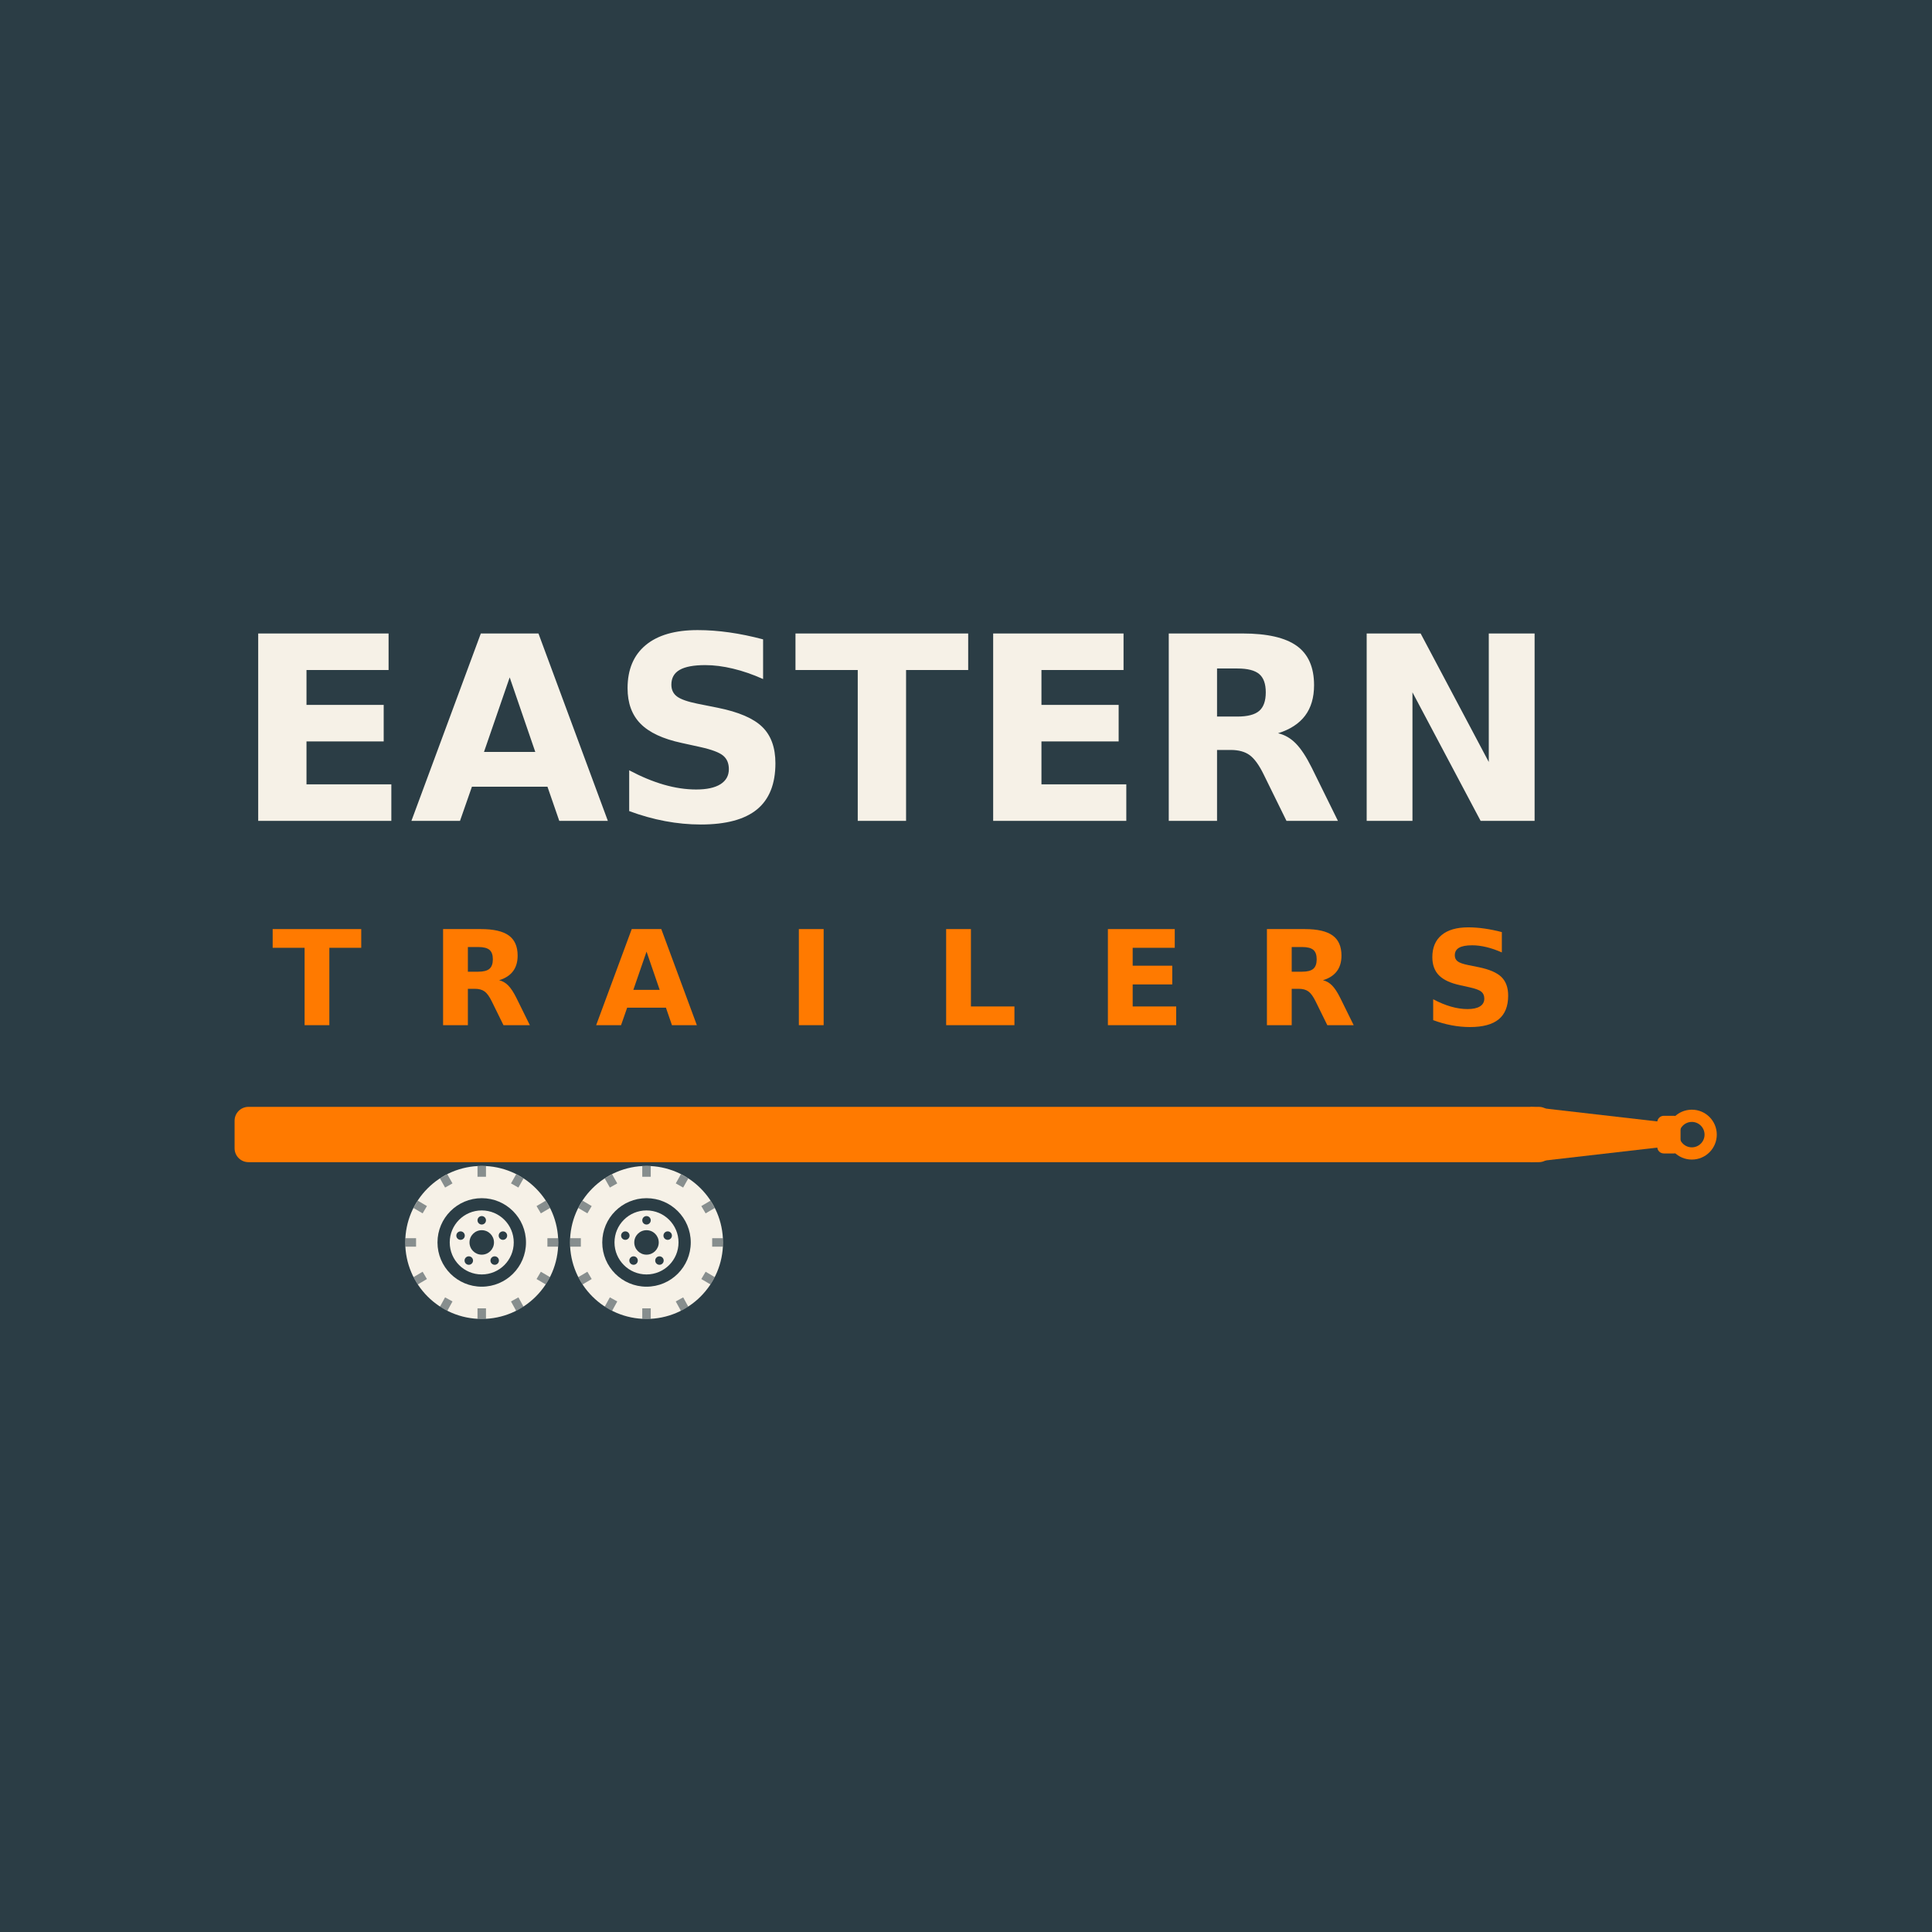
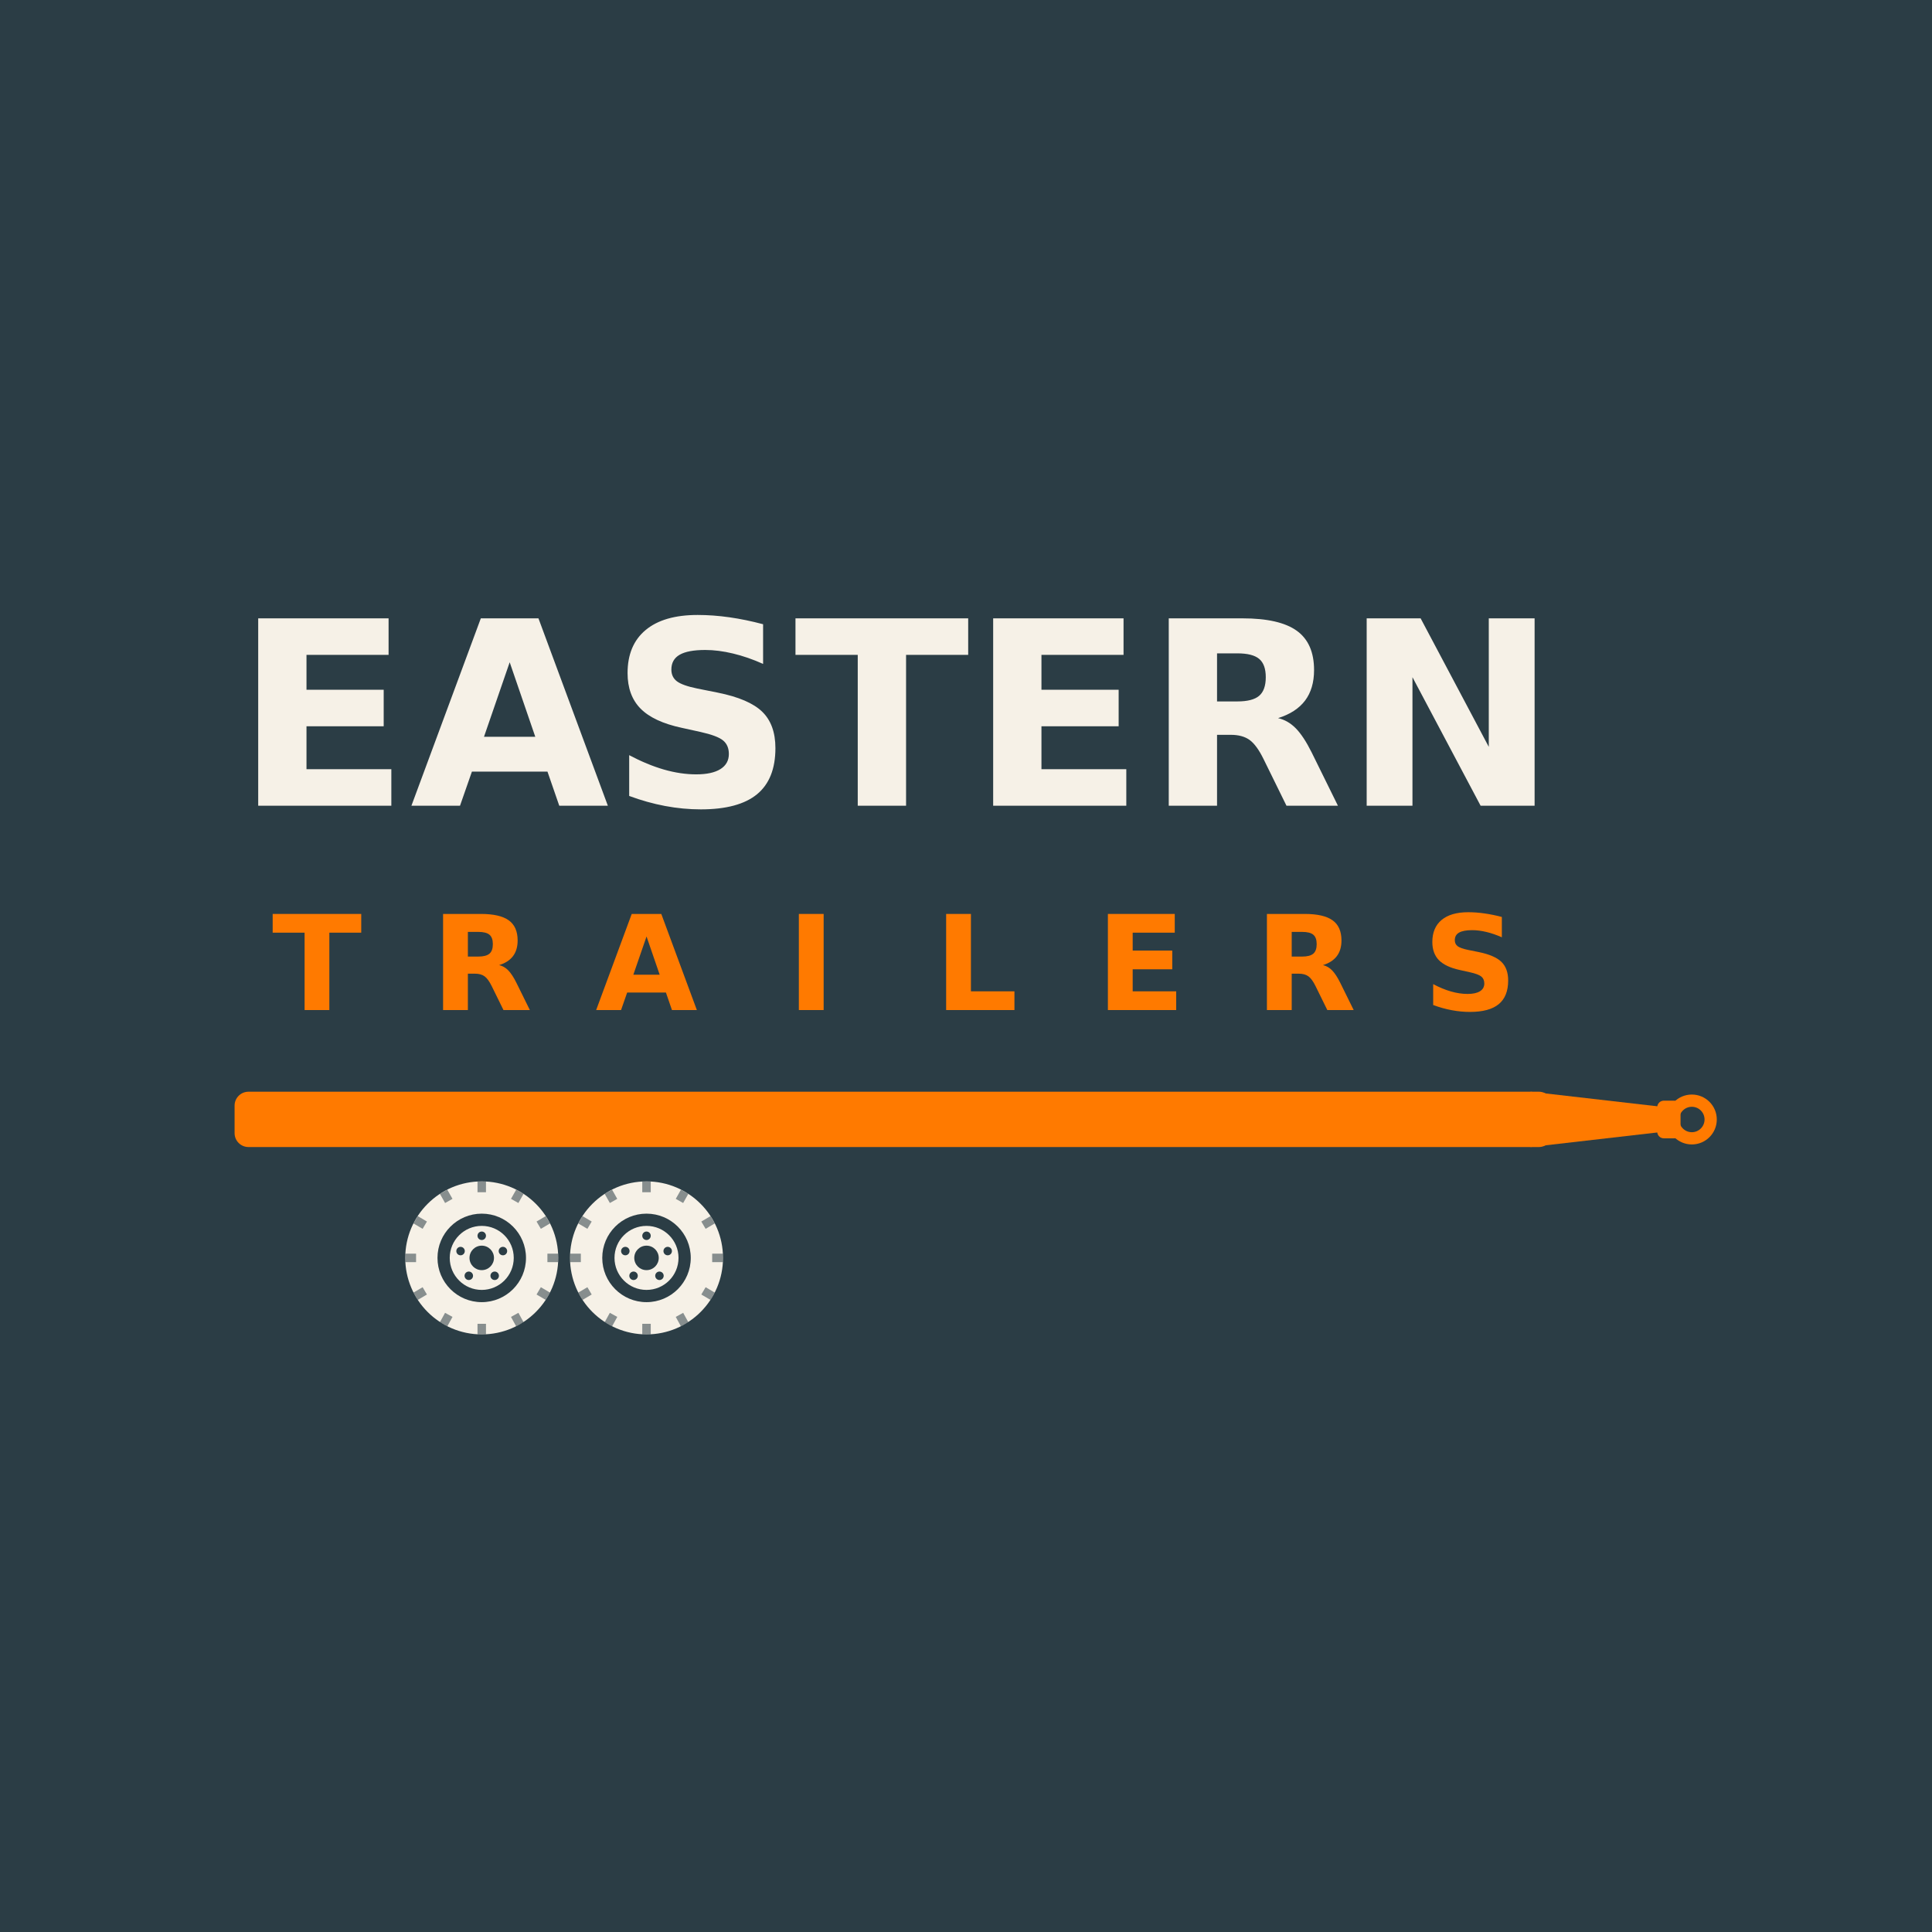
<svg xmlns="http://www.w3.org/2000/svg" viewBox="0 0 600 600" width="600" height="600">
  <rect width="600" height="600" fill="#2B3D45" />
-   <g transform="translate(48.0,169.4) scale(0.731)">
+   <g transform="translate(48.0,164.7) scale(0.731)">
    <text x="34" y="117.0" font-family="DejaVu Sans" font-weight="900" font-size="109.2" fill="#F6F1E7" textLength="560" lengthAdjust="spacingAndGlyphs">EASTERN</text>
    <text x="69.0" y="203.8" text-anchor="middle" font-family="DejaVu Sans" font-weight="900" font-size="56.0" fill="#FF7A00">T</text>
    <text x="139.0" y="203.8" text-anchor="middle" font-family="DejaVu Sans" font-weight="900" font-size="56.0" fill="#FF7A00">R</text>
    <text x="209.0" y="203.8" text-anchor="middle" font-family="DejaVu Sans" font-weight="900" font-size="56.0" fill="#FF7A00">A</text>
    <text x="279.0" y="203.8" text-anchor="middle" font-family="DejaVu Sans" font-weight="900" font-size="56.0" fill="#FF7A00">I</text>
    <text x="349.0" y="203.8" text-anchor="middle" font-family="DejaVu Sans" font-weight="900" font-size="56.0" fill="#FF7A00">L</text>
    <text x="419.0" y="203.8" text-anchor="middle" font-family="DejaVu Sans" font-weight="900" font-size="56.0" fill="#FF7A00">E</text>
    <text x="489.0" y="203.8" text-anchor="middle" font-family="DejaVu Sans" font-weight="900" font-size="56.0" fill="#FF7A00">R</text>
    <text x="559.0" y="203.8" text-anchor="middle" font-family="DejaVu Sans" font-weight="900" font-size="56.0" fill="#FF7A00">S</text>
    <rect x="34" y="238.5" width="560" height="23.5" rx="5.9" fill="#FF7A00" />
    <path d="M584.6 238.5 L642.0 245.1 L642.0 255.4 L584.6 262.0 Z" fill="#FF7A00" />
    <rect x="638.4" y="242.3" width="9.9" height="16.0" rx="2.8" fill="#FF7A00" />
    <circle cx="653.1" cy="250.3" r="8.0" fill="none" stroke="#FF7A00" stroke-width="5.2" />
-     <circle cx="139.0" cy="296.1" r="32.5" fill="#F6F1E7" />
-     <line x1="166.9" y1="296.1" x2="171.5" y2="296.1" stroke="#2B3D45" stroke-width="3.6" opacity=".55" />
-     <line x1="163.2" y1="310.1" x2="167.1" y2="312.4" stroke="#2B3D45" stroke-width="3.6" opacity=".55" />
-     <line x1="153.0" y1="320.3" x2="155.2" y2="324.3" stroke="#2B3D45" stroke-width="3.6" opacity=".55" />
-     <line x1="139.0" y1="324.1" x2="139.0" y2="328.6" stroke="#2B3D45" stroke-width="3.6" opacity=".55" />
-     <line x1="125.0" y1="320.3" x2="122.8" y2="324.3" stroke="#2B3D45" stroke-width="3.6" opacity=".55" />
-     <line x1="114.8" y1="310.1" x2="110.9" y2="312.4" stroke="#2B3D45" stroke-width="3.6" opacity=".55" />
-     <line x1="111.1" y1="296.1" x2="106.5" y2="296.1" stroke="#2B3D45" stroke-width="3.6" opacity=".55" />
-     <line x1="114.8" y1="282.2" x2="110.9" y2="279.9" stroke="#2B3D45" stroke-width="3.6" opacity=".55" />
-     <line x1="125.0" y1="271.9" x2="122.8" y2="268.0" stroke="#2B3D45" stroke-width="3.6" opacity=".55" />
-     <line x1="139.0" y1="268.2" x2="139.0" y2="263.7" stroke="#2B3D45" stroke-width="3.6" opacity=".55" />
-     <line x1="153.0" y1="271.9" x2="155.2" y2="268.0" stroke="#2B3D45" stroke-width="3.6" opacity=".55" />
-     <line x1="163.2" y1="282.2" x2="167.1" y2="279.9" stroke="#2B3D45" stroke-width="3.6" opacity=".55" />
-     <circle cx="139.0" cy="296.1" r="18.8" fill="#2B3D45" />
-     <circle cx="139.0" cy="296.1" r="13.6" fill="#F6F1E7" />
-     <circle cx="139.0" cy="296.1" r="5.2" fill="#2B3D45" />
-     <circle cx="139.0" cy="286.7" r="1.8" fill="#2B3D45" />
-     <circle cx="148.0" cy="293.2" r="1.8" fill="#2B3D45" />
-     <circle cx="144.5" cy="303.8" r="1.8" fill="#2B3D45" />
-     <circle cx="133.5" cy="303.8" r="1.8" fill="#2B3D45" />
-     <circle cx="130.0" cy="293.2" r="1.8" fill="#2B3D45" />
-     <circle cx="209.0" cy="296.1" r="32.5" fill="#F6F1E7" />
-     <line x1="236.9" y1="296.1" x2="241.5" y2="296.1" stroke="#2B3D45" stroke-width="3.6" opacity=".55" />
-     <line x1="233.2" y1="310.1" x2="237.1" y2="312.4" stroke="#2B3D45" stroke-width="3.6" opacity=".55" />
-     <line x1="223.0" y1="320.3" x2="225.2" y2="324.3" stroke="#2B3D45" stroke-width="3.6" opacity=".55" />
-     <line x1="209.0" y1="324.1" x2="209.0" y2="328.6" stroke="#2B3D45" stroke-width="3.6" opacity=".55" />
-     <line x1="195.0" y1="320.3" x2="192.8" y2="324.3" stroke="#2B3D45" stroke-width="3.6" opacity=".55" />
-     <line x1="184.8" y1="310.1" x2="180.9" y2="312.4" stroke="#2B3D45" stroke-width="3.6" opacity=".55" />
-     <line x1="181.1" y1="296.1" x2="176.5" y2="296.1" stroke="#2B3D45" stroke-width="3.6" opacity=".55" />
-     <line x1="184.8" y1="282.2" x2="180.9" y2="279.9" stroke="#2B3D45" stroke-width="3.6" opacity=".55" />
-     <line x1="195.0" y1="271.9" x2="192.8" y2="268.0" stroke="#2B3D45" stroke-width="3.6" opacity=".55" />
-     <line x1="209.0" y1="268.2" x2="209.0" y2="263.7" stroke="#2B3D45" stroke-width="3.6" opacity=".55" />
-     <line x1="223.0" y1="271.9" x2="225.2" y2="268.0" stroke="#2B3D45" stroke-width="3.6" opacity=".55" />
-     <line x1="233.2" y1="282.2" x2="237.1" y2="279.9" stroke="#2B3D45" stroke-width="3.6" opacity=".55" />
-     <circle cx="209.0" cy="296.1" r="18.8" fill="#2B3D45" />
-     <circle cx="209.0" cy="296.1" r="13.6" fill="#F6F1E7" />
-     <circle cx="209.0" cy="296.1" r="5.2" fill="#2B3D45" />
-     <circle cx="209.0" cy="286.7" r="1.8" fill="#2B3D45" />
-     <circle cx="218.0" cy="293.2" r="1.8" fill="#2B3D45" />
-     <circle cx="214.5" cy="303.8" r="1.8" fill="#2B3D45" />
-     <circle cx="203.5" cy="303.8" r="1.8" fill="#2B3D45" />
-     <circle cx="200.0" cy="293.2" r="1.8" fill="#2B3D45" />
+     <circle cx="139.0" cy="309.1" r="32.5" fill="#F6F1E7" />
+     <line x1="166.9" y1="309.1" x2="171.5" y2="309.1" stroke="#2B3D45" stroke-width="3.6" opacity=".55" />
+     <line x1="163.2" y1="323.1" x2="167.1" y2="325.4" stroke="#2B3D45" stroke-width="3.6" opacity=".55" />
+     <line x1="153.0" y1="333.3" x2="155.2" y2="337.3" stroke="#2B3D45" stroke-width="3.6" opacity=".55" />
+     <line x1="139.0" y1="337.1" x2="139.0" y2="341.6" stroke="#2B3D45" stroke-width="3.6" opacity=".55" />
+     <line x1="125.0" y1="333.3" x2="122.8" y2="337.3" stroke="#2B3D45" stroke-width="3.6" opacity=".55" />
+     <line x1="114.8" y1="323.1" x2="110.9" y2="325.4" stroke="#2B3D45" stroke-width="3.6" opacity=".55" />
+     <line x1="111.1" y1="309.1" x2="106.5" y2="309.1" stroke="#2B3D45" stroke-width="3.6" opacity=".55" />
+     <line x1="114.8" y1="295.2" x2="110.9" y2="292.9" stroke="#2B3D45" stroke-width="3.6" opacity=".55" />
+     <line x1="125.0" y1="284.9" x2="122.8" y2="281.0" stroke="#2B3D45" stroke-width="3.6" opacity=".55" />
+     <line x1="139.0" y1="281.2" x2="139.0" y2="276.6" stroke="#2B3D45" stroke-width="3.6" opacity=".55" />
+     <line x1="153.0" y1="284.9" x2="155.2" y2="281.0" stroke="#2B3D45" stroke-width="3.6" opacity=".55" />
+     <line x1="163.2" y1="295.2" x2="167.1" y2="292.9" stroke="#2B3D45" stroke-width="3.6" opacity=".55" />
+     <circle cx="139.0" cy="309.1" r="18.8" fill="#2B3D45" />
+     <circle cx="139.0" cy="309.1" r="13.6" fill="#F6F1E7" />
+     <circle cx="139.0" cy="309.1" r="5.2" fill="#2B3D45" />
+     <circle cx="139.0" cy="299.7" r="1.8" fill="#2B3D45" />
+     <circle cx="148.0" cy="306.2" r="1.8" fill="#2B3D45" />
+     <circle cx="144.5" cy="316.7" r="1.8" fill="#2B3D45" />
+     <circle cx="133.5" cy="316.7" r="1.8" fill="#2B3D45" />
+     <circle cx="130.0" cy="306.2" r="1.8" fill="#2B3D45" />
+     <circle cx="209.0" cy="309.1" r="32.5" fill="#F6F1E7" />
+     <line x1="236.9" y1="309.1" x2="241.5" y2="309.1" stroke="#2B3D45" stroke-width="3.6" opacity=".55" />
+     <line x1="233.2" y1="323.1" x2="237.1" y2="325.4" stroke="#2B3D45" stroke-width="3.6" opacity=".55" />
+     <line x1="223.0" y1="333.3" x2="225.2" y2="337.3" stroke="#2B3D45" stroke-width="3.6" opacity=".55" />
+     <line x1="209.0" y1="337.1" x2="209.0" y2="341.6" stroke="#2B3D45" stroke-width="3.6" opacity=".55" />
+     <line x1="195.0" y1="333.3" x2="192.8" y2="337.3" stroke="#2B3D45" stroke-width="3.6" opacity=".55" />
+     <line x1="184.8" y1="323.1" x2="180.9" y2="325.4" stroke="#2B3D45" stroke-width="3.6" opacity=".55" />
+     <line x1="181.1" y1="309.1" x2="176.5" y2="309.1" stroke="#2B3D45" stroke-width="3.6" opacity=".55" />
+     <line x1="184.8" y1="295.2" x2="180.9" y2="292.9" stroke="#2B3D45" stroke-width="3.6" opacity=".55" />
+     <line x1="195.0" y1="284.9" x2="192.8" y2="281.0" stroke="#2B3D45" stroke-width="3.6" opacity=".55" />
+     <line x1="209.0" y1="281.2" x2="209.0" y2="276.6" stroke="#2B3D45" stroke-width="3.6" opacity=".55" />
+     <line x1="223.0" y1="284.9" x2="225.2" y2="281.0" stroke="#2B3D45" stroke-width="3.6" opacity=".55" />
+     <line x1="233.2" y1="295.2" x2="237.1" y2="292.9" stroke="#2B3D45" stroke-width="3.6" opacity=".55" />
+     <circle cx="209.0" cy="309.1" r="18.8" fill="#2B3D45" />
+     <circle cx="209.0" cy="309.1" r="13.6" fill="#F6F1E7" />
+     <circle cx="209.0" cy="309.1" r="5.2" fill="#2B3D45" />
+     <circle cx="209.0" cy="299.7" r="1.8" fill="#2B3D45" />
+     <circle cx="218.0" cy="306.2" r="1.8" fill="#2B3D45" />
+     <circle cx="214.5" cy="316.7" r="1.8" fill="#2B3D45" />
+     <circle cx="203.5" cy="316.7" r="1.8" fill="#2B3D45" />
+     <circle cx="200.0" cy="306.2" r="1.8" fill="#2B3D45" />
  </g>
</svg>
